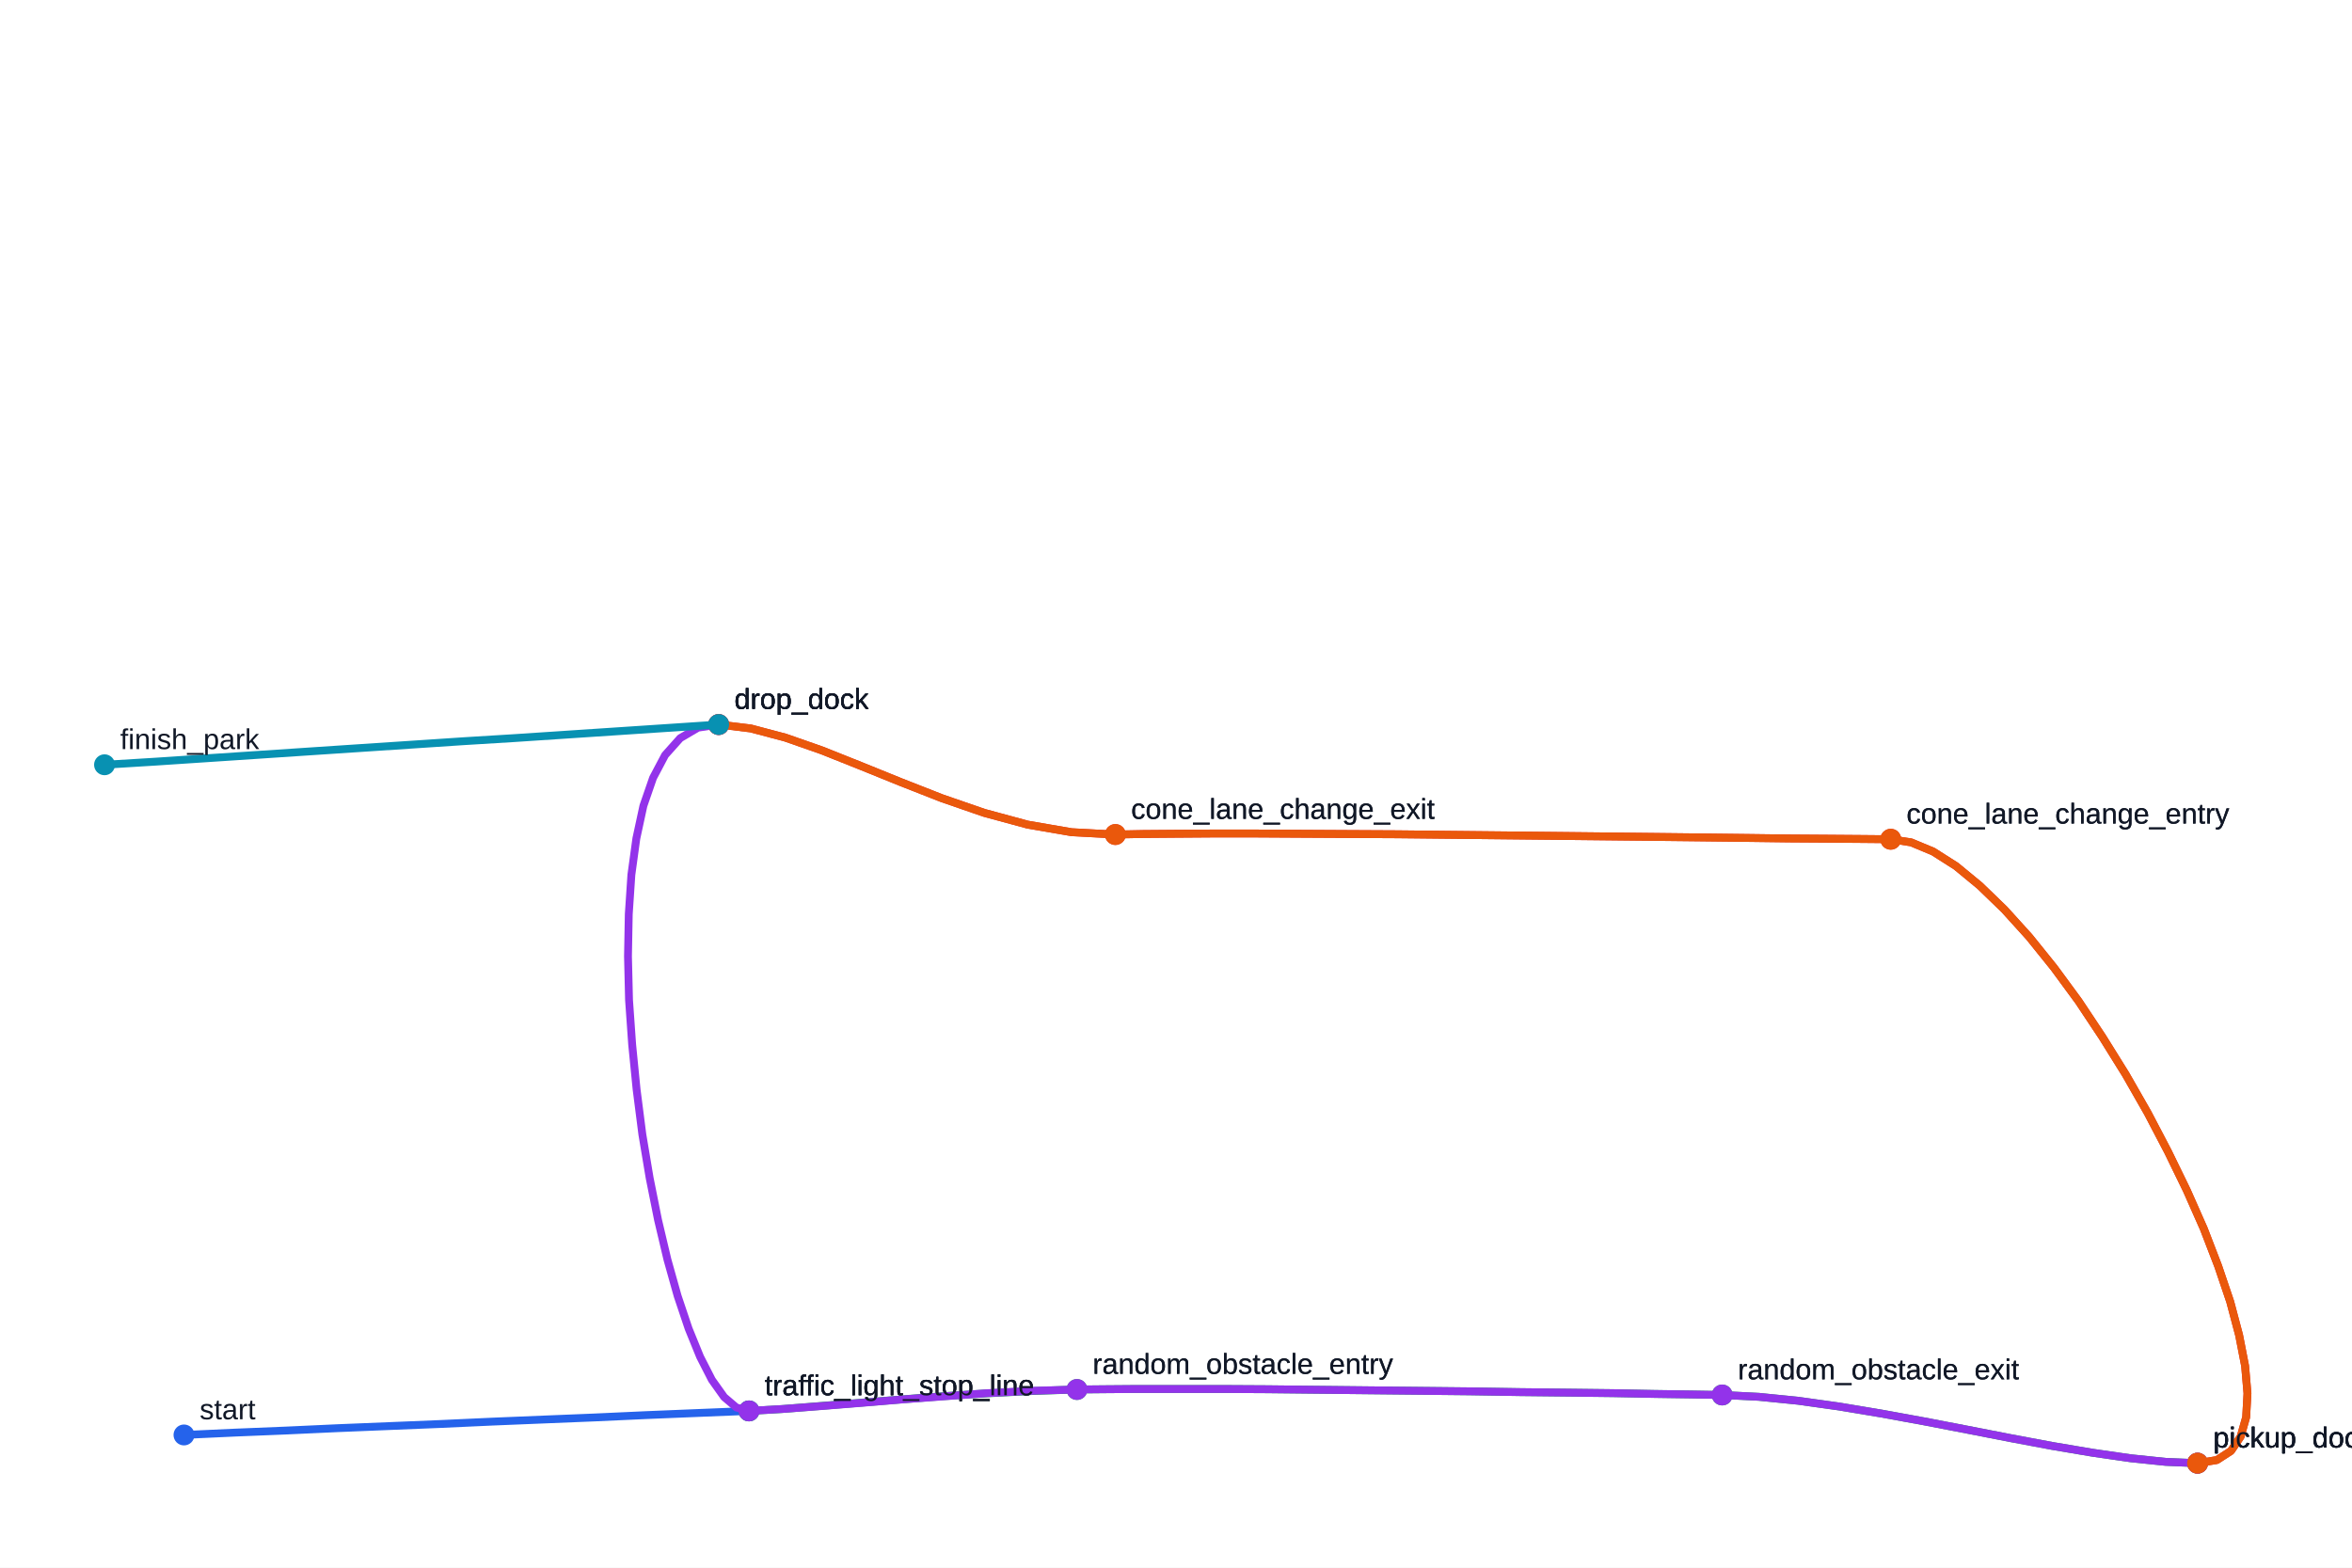
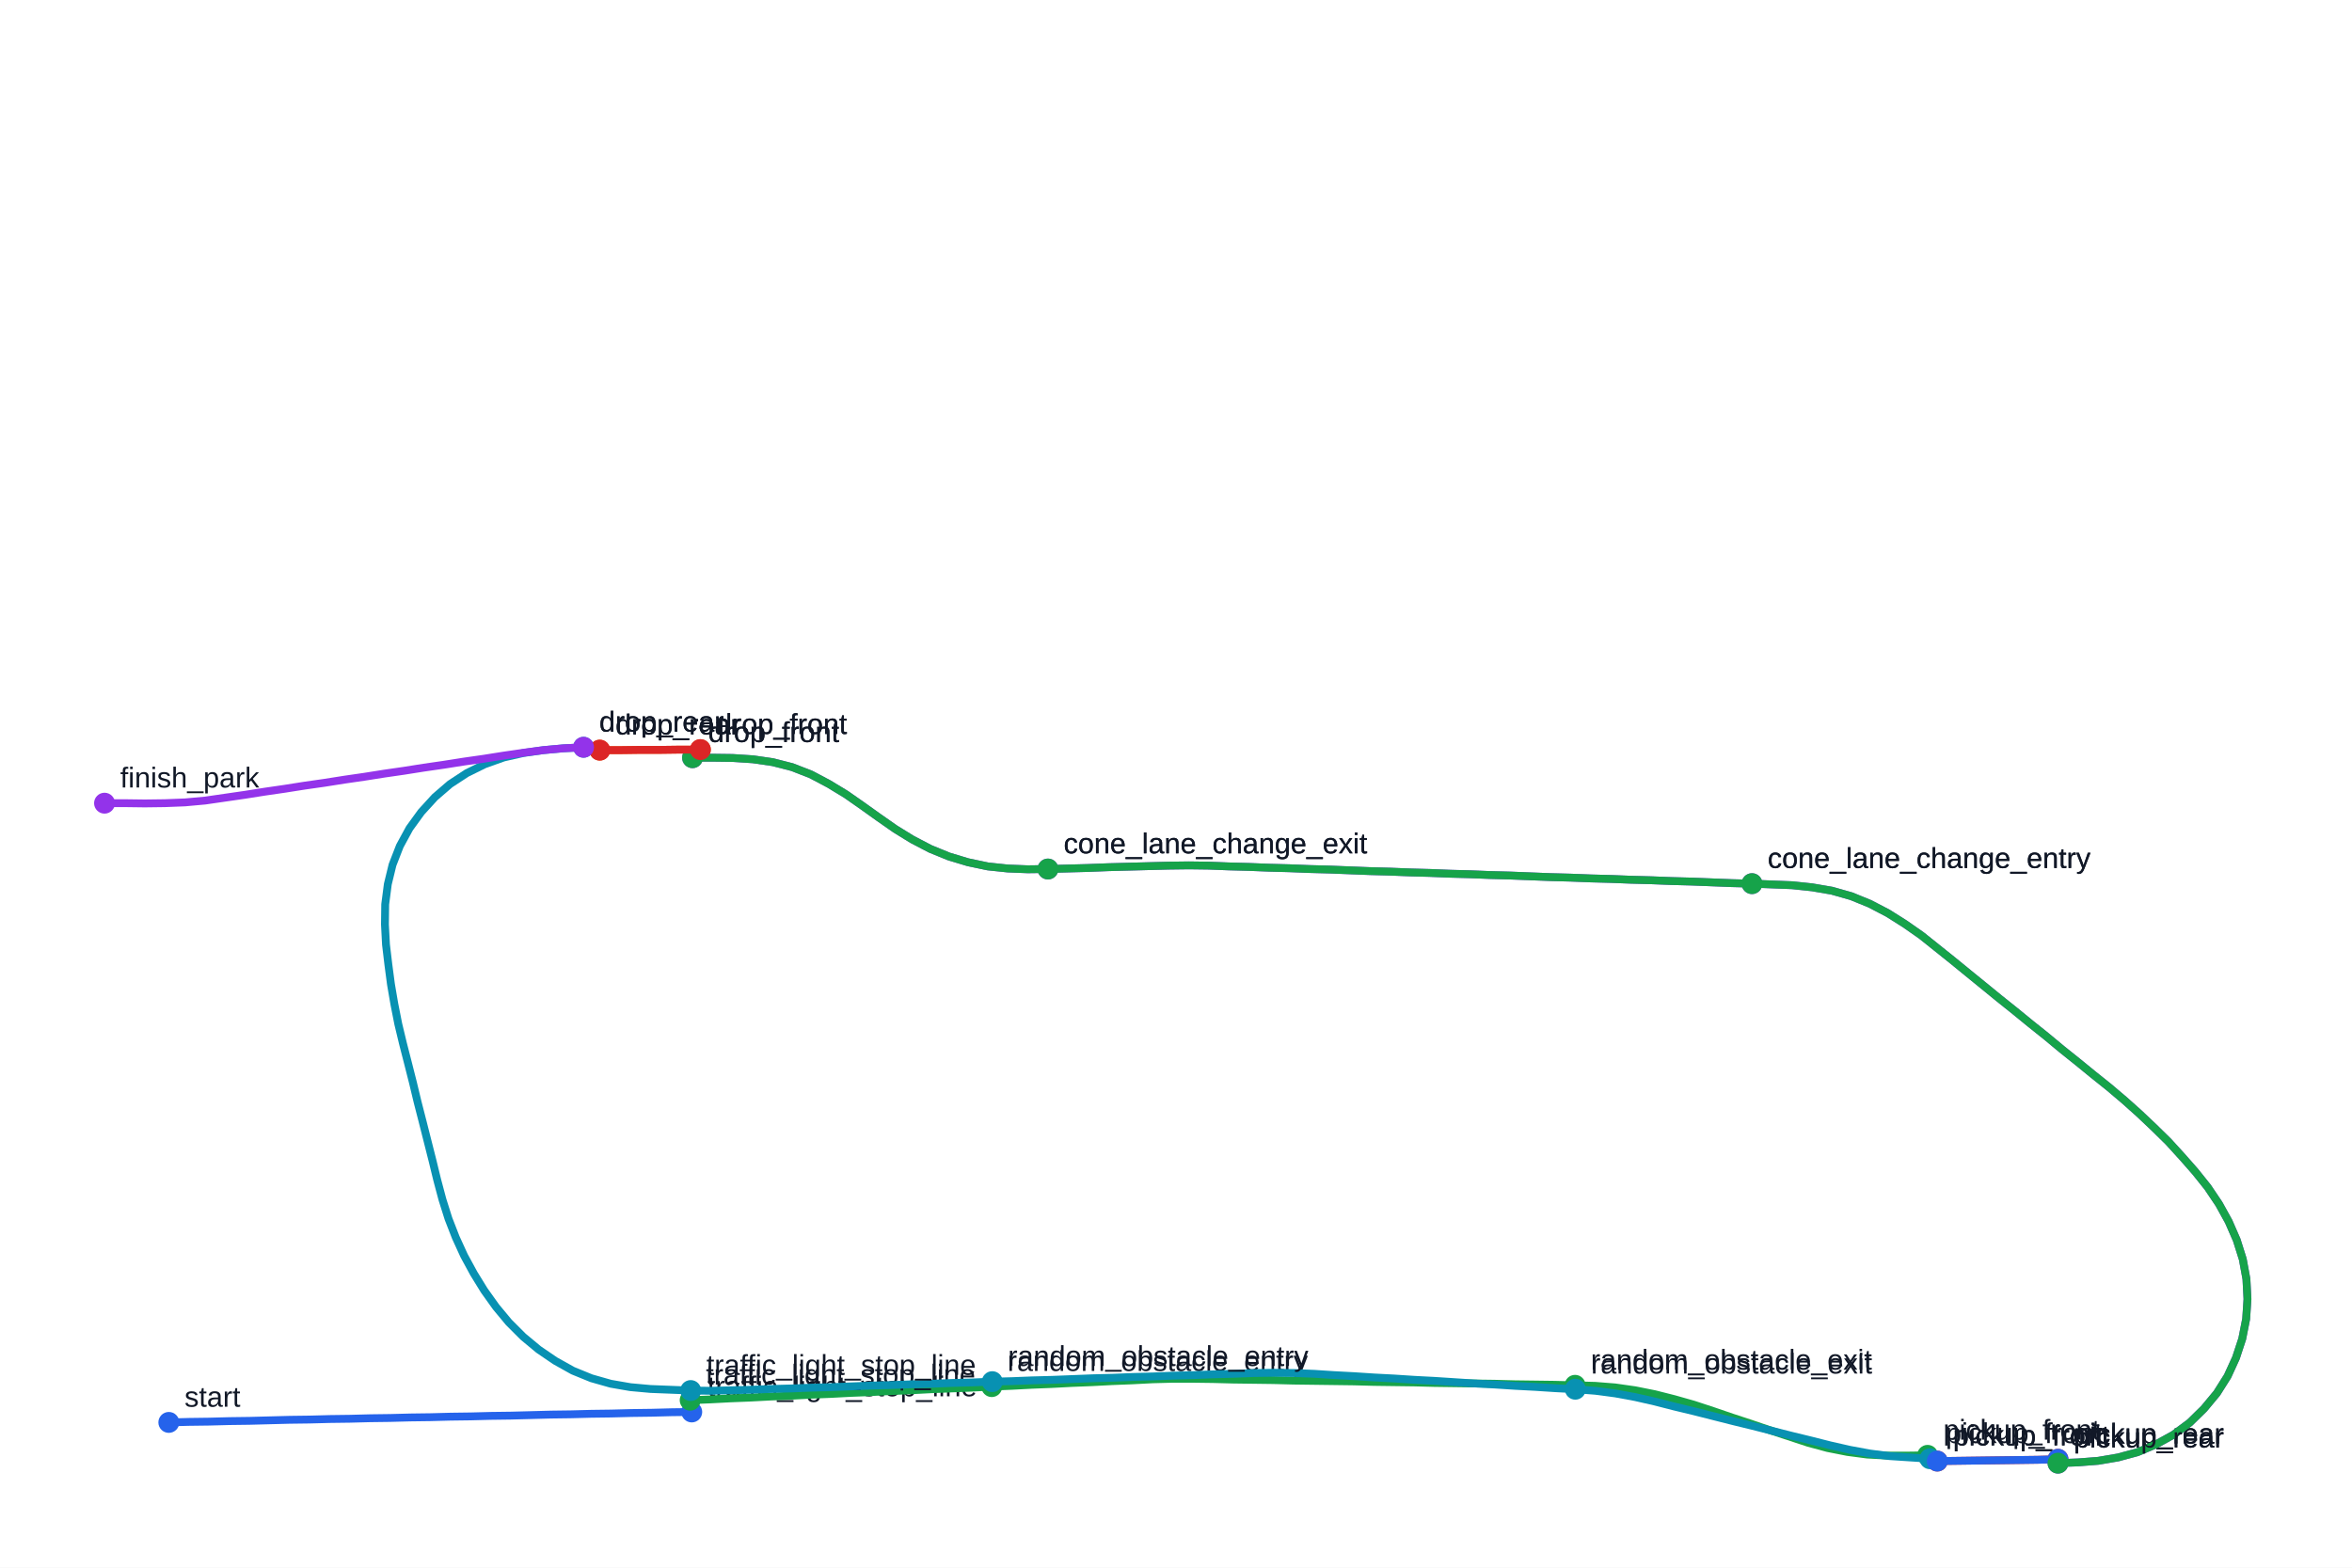
<svg xmlns="http://www.w3.org/2000/svg" width="900" height="600" viewBox="0 0 900 600">
  <rect width="100%" height="100%" fill="#ffffff" />
-   <polyline points="70.4,549.2 90.0,548.3 109.7,547.5 129.3,546.6 149.0,545.8 168.6,545.0 188.3,544.1 207.9,543.3 227.6,542.5 247.3,541.6 266.9,540.8 286.6,540.0" fill="none" stroke="#2563eb" stroke-width="3" stroke-linecap="round" stroke-linejoin="round" />
-   <circle cx="70.4" cy="549.2" r="4" fill="#2563eb" />
-   <text x="76.4" y="543.2" font-family="Arial, sans-serif" font-size="11" fill="#111827">start</text>
-   <circle cx="286.6" cy="540.0" r="4" fill="#2563eb" />
-   <text x="292.6" y="534.0" font-family="Arial, sans-serif" font-size="11" fill="#111827">traffic_light_stop_line</text>
-   <polyline points="286.6,540.0 299.1,539.3 312.9,538.2 327.8,537.0 343.7,535.7 360.2,534.4 377.3,533.3 394.7,532.4 412.1,531.8 422.7,531.7 435.6,531.6 450.5,531.6 467.1,531.6 484.9,531.7 503.7,531.9 523.1,532.1 542.7,532.3 562.3,532.5 581.5,532.8 599.9,533.0 617.2,533.2 633.1,533.5 647.1,533.7 659.0,533.9 673.0,534.6 688.0,536.1 703.7,538.3 719.9,541.0 736.3,544.0 752.9,547.2 769.3,550.4 785.3,553.4 800.7,556.0 815.2,558.1 828.7,559.5 840.9,560.0" fill="none" stroke="#16a34a" stroke-width="3" stroke-linecap="round" stroke-linejoin="round" />
-   <circle cx="286.6" cy="540.0" r="4" fill="#16a34a" />
-   <text x="292.6" y="534.0" font-family="Arial, sans-serif" font-size="11" fill="#111827">traffic_light_stop_line</text>
-   <circle cx="412.1" cy="531.8" r="4" fill="#16a34a" />
-   <text x="418.1" y="525.8" font-family="Arial, sans-serif" font-size="11" fill="#111827">random_obstacle_entry</text>
-   <circle cx="659.0" cy="533.9" r="4" fill="#16a34a" />
-   <text x="665.0" y="527.9" font-family="Arial, sans-serif" font-size="11" fill="#111827">random_obstacle_exit</text>
-   <circle cx="840.9" cy="560.0" r="4" fill="#16a34a" />
-   <text x="846.9" y="554.0" font-family="Arial, sans-serif" font-size="11" fill="#111827">pickup_dock</text>
-   <polyline points="840.9,560.0 848.3,558.8 853.7,555.3 857.4,549.8 859.5,542.4 860.0,533.3 859.1,522.8 856.8,511.0 853.4,498.2 848.8,484.6 843.3,470.3 836.8,455.6 829.6,440.8 821.8,425.9 813.4,411.2 804.5,396.9 795.4,383.2 786.0,370.4 776.5,358.6 767.0,348.1 757.6,339.0 748.5,331.5 739.7,325.9 731.3,322.4 723.5,321.2 712.5,321.1 699.4,321.0 684.7,320.9 668.4,320.7 651.0,320.5 632.5,320.3 613.3,320.1 593.7,319.9 573.8,319.7 554.0,319.5 534.5,319.3 515.5,319.2 497.3,319.1 480.1,319.0 464.2,319.0 449.9,319.1 437.3,319.2 426.8,319.4 410.0,318.5 393.2,315.6 376.6,311.1 360.4,305.5 344.6,299.3 329.3,293.1 314.5,287.2 300.5,282.3 287.3,278.8 275.0,277.3" fill="none" stroke="#dc2626" stroke-width="3" stroke-linecap="round" stroke-linejoin="round" />
-   <circle cx="840.9" cy="560.0" r="4" fill="#dc2626" />
-   <text x="846.9" y="554.0" font-family="Arial, sans-serif" font-size="11" fill="#111827">pickup_dock</text>
-   <circle cx="723.5" cy="321.2" r="4" fill="#dc2626" />
-   <text x="729.5" y="315.2" font-family="Arial, sans-serif" font-size="11" fill="#111827">cone_lane_change_entry</text>
-   <circle cx="426.8" cy="319.4" r="4" fill="#dc2626" />
-   <text x="432.8" y="313.4" font-family="Arial, sans-serif" font-size="11" fill="#111827">cone_lane_change_exit</text>
-   <circle cx="275.0" cy="277.3" r="4" fill="#dc2626" />
-   <text x="281.0" y="271.3" font-family="Arial, sans-serif" font-size="11" fill="#111827">drop_dock</text>
-   <polyline points="275.0,277.3 267.1,278.5 260.3,282.5 254.5,289.0 249.9,297.7 246.2,308.4 243.5,320.9 241.6,334.8 240.6,349.9 240.3,366.0 240.7,382.7 241.9,399.8 243.6,417.0 245.8,434.2 248.6,450.9 251.8,466.9 255.4,482.1 259.3,496.0 263.5,508.5 267.9,519.3 272.4,528.1 277.1,534.7 281.8,538.7 286.6,540.0 300.4,539.2 314.9,538.1 329.9,536.9 345.4,535.6 361.5,534.4 378.0,533.2 394.9,532.3 412.1,531.8 422.7,531.7 435.6,531.6 450.5,531.6 467.1,531.6 484.9,531.7 503.7,531.9 523.1,532.1 542.7,532.3 562.3,532.5 581.5,532.8 599.9,533.0 617.2,533.2 633.1,533.5 647.1,533.7 659.0,533.9 673.0,534.6 688.0,536.1 703.7,538.3 719.9,541.0 736.3,544.0 752.9,547.2 769.3,550.4 785.3,553.4 800.7,556.0 815.2,558.1 828.7,559.5 840.9,560.0" fill="none" stroke="#9333ea" stroke-width="3" stroke-linecap="round" stroke-linejoin="round" />
-   <circle cx="275.0" cy="277.3" r="4" fill="#9333ea" />
-   <text x="281.0" y="271.3" font-family="Arial, sans-serif" font-size="11" fill="#111827">drop_dock</text>
-   <circle cx="286.6" cy="540.0" r="4" fill="#9333ea" />
-   <text x="292.6" y="534.0" font-family="Arial, sans-serif" font-size="11" fill="#111827">traffic_light_stop_line</text>
-   <circle cx="412.1" cy="531.8" r="4" fill="#9333ea" />
-   <text x="418.1" y="525.8" font-family="Arial, sans-serif" font-size="11" fill="#111827">random_obstacle_entry</text>
-   <circle cx="659.0" cy="533.9" r="4" fill="#9333ea" />
-   <text x="665.0" y="527.9" font-family="Arial, sans-serif" font-size="11" fill="#111827">random_obstacle_exit</text>
-   <circle cx="840.9" cy="560.0" r="4" fill="#9333ea" />
-   <text x="846.9" y="554.0" font-family="Arial, sans-serif" font-size="11" fill="#111827">pickup_dock</text>
-   <polyline points="840.9,560.0 848.3,558.8 853.7,555.3 857.4,549.8 859.5,542.4 860.0,533.3 859.1,522.8 856.8,511.0 853.4,498.2 848.8,484.6 843.3,470.3 836.8,455.6 829.6,440.8 821.8,425.9 813.4,411.2 804.5,396.9 795.4,383.2 786.0,370.4 776.5,358.6 767.0,348.1 757.6,339.0 748.5,331.5 739.7,325.9 731.3,322.4 723.5,321.2 712.5,321.1 699.4,321.0 684.7,320.9 668.4,320.7 651.0,320.5 632.5,320.3 613.3,320.1 593.7,319.9 573.8,319.7 554.0,319.5 534.5,319.3 515.5,319.2 497.3,319.1 480.1,319.0 464.2,319.0 449.9,319.1 437.3,319.2 426.8,319.4 410.0,318.5 393.2,315.6 376.6,311.1 360.4,305.5 344.6,299.3 329.3,293.1 314.5,287.2 300.5,282.3 287.3,278.8 275.0,277.3" fill="none" stroke="#ea580c" stroke-width="3" stroke-linecap="round" stroke-linejoin="round" />
-   <circle cx="840.9" cy="560.0" r="4" fill="#ea580c" />
-   <text x="846.9" y="554.0" font-family="Arial, sans-serif" font-size="11" fill="#111827">pickup_dock</text>
-   <circle cx="723.5" cy="321.2" r="4" fill="#ea580c" />
-   <text x="729.5" y="315.2" font-family="Arial, sans-serif" font-size="11" fill="#111827">cone_lane_change_entry</text>
-   <circle cx="426.8" cy="319.4" r="4" fill="#ea580c" />
-   <text x="432.8" y="313.4" font-family="Arial, sans-serif" font-size="11" fill="#111827">cone_lane_change_exit</text>
-   <circle cx="275.0" cy="277.3" r="4" fill="#ea580c" />
-   <text x="281.0" y="271.3" font-family="Arial, sans-serif" font-size="11" fill="#111827">drop_dock</text>
-   <polyline points="275.0,277.3 255.5,278.6 235.9,279.9 216.3,281.2 196.7,282.5 177.1,283.7 157.5,285.0 137.9,286.3 118.3,287.6 98.8,288.9 79.2,290.2 59.6,291.5 40.0,292.7" fill="none" stroke="#0891b2" stroke-width="3" stroke-linecap="round" stroke-linejoin="round" />
-   <circle cx="275.0" cy="277.3" r="4" fill="#0891b2" />
-   <text x="281.0" y="271.3" font-family="Arial, sans-serif" font-size="11" fill="#111827">drop_dock</text>
-   <circle cx="40.0" cy="292.7" r="4" fill="#0891b2" />
-   <text x="46.0" y="286.7" font-family="Arial, sans-serif" font-size="11" fill="#111827">finish_park</text>
+   <polyline points="64.6,544.4 72.3,544.2 80.0,544.1 87.7,543.9 95.4,543.8 103.1,543.6 110.8,543.4 118.5,543.3 126.2,543.1 133.9,543.0 141.6,542.8 149.3,542.7 157.0,542.5 164.7,542.4 172.4,542.2 180.1,542.1 187.8,541.9 195.5,541.8 203.2,541.6 210.8,541.4 218.5,541.3 226.2,541.1 233.9,541.0 241.6,540.8 249.3,540.7 257.0,540.5 264.7,540.4" fill="none" stroke="#2563eb" stroke-width="3" stroke-linecap="round" stroke-linejoin="round" />
+   <circle cx="64.6" cy="544.4" r="4" fill="#2563eb" />
+   <text x="70.6" y="538.4" font-family="Arial, sans-serif" font-size="11" fill="#111827">start</text>
+   <circle cx="264.7" cy="540.4" r="4" fill="#2563eb" />
+   <text x="270.7" y="534.4" font-family="Arial, sans-serif" font-size="11" fill="#111827">traffic_light_stop_line</text>
+   <polyline points="264.1,535.9 271.8,535.6 279.5,535.2 287.2,534.9 294.8,534.5 302.5,534.2 310.2,533.8 317.9,533.5 325.6,533.1 333.3,532.8 341.0,532.4 348.7,532.1 356.4,531.7 364.1,531.4 371.8,531.1 379.5,530.7 387.2,530.4 394.8,530.0 402.5,529.7 410.2,529.3 417.9,529.0 425.6,528.6 433.3,528.3 441.0,527.9 448.7,527.7 456.4,527.7 464.1,527.8 471.8,528.0 479.5,528.1 487.2,528.2 494.9,528.4 502.6,528.5 510.3,528.6 518.0,528.7 525.7,528.9 533.4,529.0 541.1,529.1 548.8,529.3 556.5,529.4 564.2,529.5 571.9,529.6 579.6,529.8 587.3,529.9 595.0,530.0 602.7,530.2 610.4,530.4 618.0,531.0 625.7,532.1 633.2,533.6 640.7,535.5 648.1,537.6 655.4,540.0 662.7,542.5 670.0,544.9 677.3,547.4 684.6,549.8 691.9,552.2 699.3,554.2 706.9,555.7 714.5,556.7 722.2,557.1 729.9,557.1 737.6,557.0" fill="none" stroke="#16a34a" stroke-width="3" stroke-linecap="round" stroke-linejoin="round" />
+   <circle cx="264.1" cy="535.9" r="4" fill="#16a34a" />
+   <text x="270.1" y="529.9" font-family="Arial, sans-serif" font-size="11" fill="#111827">traffic_light_stop_line</text>
+   <circle cx="379.5" cy="530.7" r="4" fill="#16a34a" />
+   <text x="385.5" y="524.7" font-family="Arial, sans-serif" font-size="11" fill="#111827">random_obstacle_entry</text>
+   <circle cx="602.7" cy="530.2" r="4" fill="#16a34a" />
+   <text x="608.7" y="524.2" font-family="Arial, sans-serif" font-size="11" fill="#111827">random_obstacle_exit</text>
+   <circle cx="737.6" cy="557.0" r="4" fill="#16a34a" />
+   <text x="743.6" y="551.0" font-family="Arial, sans-serif" font-size="11" fill="#111827">pickup_front</text>
+   <polyline points="741.3,559.2 749.0,559.1 756.7,559.0 764.4,558.9 772.1,558.8 779.8,558.7 787.5,558.5" fill="none" stroke="#dc2626" stroke-width="3" stroke-linecap="round" stroke-linejoin="round" />
+   <circle cx="741.3" cy="559.2" r="4" fill="#dc2626" />
+   <text x="747.3" y="553.2" font-family="Arial, sans-serif" font-size="11" fill="#111827">pickup_front</text>
+   <circle cx="787.5" cy="558.5" r="4" fill="#dc2626" />
+   <text x="793.5" y="552.5" font-family="Arial, sans-serif" font-size="11" fill="#111827">pickup_rear</text>
+   <polyline points="787.5,560.0 795.2,559.7 802.9,559.1 810.5,557.8 817.9,555.8 825.0,552.8 831.7,549.1 837.9,544.5 843.4,539.1 848.3,533.2 852.4,526.7 855.6,519.7 858.0,512.4 859.5,504.8 860.0,497.2 859.6,489.5 858.2,481.9 855.9,474.6 852.8,467.5 849.1,460.8 844.8,454.4 840.0,448.4 834.9,442.6 829.7,436.9 824.2,431.5 818.6,426.2 812.9,421.1 807.0,416.1 801.0,411.3 795.0,406.4 789.0,401.6 783.1,396.7 777.1,391.9 771.1,387.0 765.1,382.2 759.1,377.3 753.2,372.5 747.2,367.6 741.2,362.8 735.2,358.0 728.9,353.6 722.4,349.5 715.5,345.9 708.4,343.0 701.0,340.9 693.4,339.6 685.8,338.8 678.1,338.5 670.4,338.2 662.7,338.0 655.0,337.7 647.3,337.4 639.6,337.2 631.9,336.9 624.2,336.7 616.5,336.4 608.8,336.2 601.1,335.9 593.4,335.7 585.7,335.4 578.0,335.1 570.3,334.9 562.6,334.6 554.9,334.4 547.2,334.1 539.6,333.9 531.9,333.6 524.2,333.4 516.5,333.1 508.8,332.8 501.1,332.6 493.4,332.3 485.7,332.1 478.0,331.8 470.3,331.6 462.6,331.3 454.9,331.2 447.2,331.3 439.5,331.5 431.8,331.7 424.1,331.9 416.4,332.2 408.7,332.4 401.0,332.6 393.3,332.7 385.6,332.4 378.0,331.6 370.4,330.0 363.1,327.8 356.0,324.9 349.1,321.3 342.6,317.3 336.3,312.9 330.0,308.4 323.7,304.0 317.1,300.0 310.3,296.4 303.1,293.6 295.7,291.7 288.1,290.6 280.4,290.1 272.7,290.0 265.0,290.0" fill="none" stroke="#9333ea" stroke-width="3" stroke-linecap="round" stroke-linejoin="round" />
+   <circle cx="787.5" cy="560.0" r="4" fill="#9333ea" />
+   <text x="793.5" y="554.0" font-family="Arial, sans-serif" font-size="11" fill="#111827">pickup_rear</text>
+   <circle cx="670.4" cy="338.2" r="4" fill="#9333ea" />
+   <text x="676.4" y="332.2" font-family="Arial, sans-serif" font-size="11" fill="#111827">cone_lane_change_entry</text>
+   <circle cx="401.0" cy="332.6" r="4" fill="#9333ea" />
+   <text x="407.0" y="326.6" font-family="Arial, sans-serif" font-size="11" fill="#111827">cone_lane_change_exit</text>
+   <circle cx="265.0" cy="290.0" r="4" fill="#9333ea" />
+   <text x="271.0" y="284.0" font-family="Arial, sans-serif" font-size="11" fill="#111827">drop_front</text>
+   <polyline points="268.0,286.9 260.3,286.9 252.6,287.0 244.9,287.0 237.2,287.1 229.5,287.1" fill="none" stroke="#ea580c" stroke-width="3" stroke-linecap="round" stroke-linejoin="round" />
+   <circle cx="268.0" cy="286.9" r="4" fill="#ea580c" />
+   <text x="274.0" y="280.9" font-family="Arial, sans-serif" font-size="11" fill="#111827">drop_front</text>
+   <circle cx="229.5" cy="287.1" r="4" fill="#ea580c" />
+   <text x="235.5" y="281.1" font-family="Arial, sans-serif" font-size="11" fill="#111827">drop_rear</text>
+   <polyline points="223.3,286.0 215.6,286.4 207.9,287.1 200.3,288.2 192.8,289.9 185.5,292.5 178.6,295.9 172.2,300.1 166.4,305.1 161.2,310.8 156.7,317.0 153.0,323.8 150.2,331.0 148.4,338.4 147.4,346.1 147.3,353.8 147.7,361.5 148.6,369.1 149.6,376.7 150.9,384.3 152.4,391.9 154.2,399.4 156.1,406.8 158.0,414.3 159.8,421.8 161.7,429.2 163.6,436.7 165.5,444.2 167.3,451.6 169.3,459.1 171.6,466.4 174.4,473.6 177.6,480.6 181.3,487.4 185.3,493.9 189.8,500.2 194.7,506.1 200.2,511.6 206.1,516.5 212.4,520.8 219.2,524.6 226.3,527.5 233.7,529.6 241.2,530.9 248.9,531.6 256.6,531.9 264.3,532.2 272.0,532.3 279.7,532.1 287.4,531.9 295.1,531.6 302.8,531.4 310.5,531.1 318.2,530.9 325.9,530.6 333.6,530.3 341.3,530.1 349.0,529.8 356.7,529.6 364.3,529.3 372.0,529.1 379.7,528.8 387.4,528.6 395.1,528.3 402.8,528.1 410.5,527.8 418.2,527.5 425.9,527.3 433.6,527.0 441.3,526.8 449.0,526.5 456.7,526.3 464.4,526.0 472.1,525.8 479.8,525.5 487.5,525.4 495.2,525.5 502.9,525.8 510.6,526.3 518.2,526.7 525.9,527.2 533.6,527.6 541.3,528.1 549.0,528.5 556.7,529.0 564.4,529.5 572.0,529.9 579.7,530.4 587.4,530.8 595.1,531.3 602.8,531.7 610.5,532.3 618.1,533.3 625.7,534.7 633.2,536.4 640.6,538.3 648.1,540.1 655.6,542.0 663.1,543.9 670.5,545.7 678.0,547.6 685.5,549.5 692.9,551.3 700.4,553.2 707.9,554.9 715.5,556.3 723.1,557.3 730.8,557.8 738.5,558.3" fill="none" stroke="#0891b2" stroke-width="3" stroke-linecap="round" stroke-linejoin="round" />
+   <circle cx="223.3" cy="286.0" r="4" fill="#0891b2" />
+   <text x="229.3" y="280.0" font-family="Arial, sans-serif" font-size="11" fill="#111827">drop_rear</text>
+   <circle cx="264.3" cy="532.2" r="4" fill="#0891b2" />
+   <text x="270.3" y="526.2" font-family="Arial, sans-serif" font-size="11" fill="#111827">traffic_light_stop_line</text>
+   <circle cx="379.7" cy="528.8" r="4" fill="#0891b2" />
+   <text x="385.7" y="522.8" font-family="Arial, sans-serif" font-size="11" fill="#111827">random_obstacle_entry</text>
+   <circle cx="602.8" cy="531.7" r="4" fill="#0891b2" />
+   <text x="608.8" y="525.7" font-family="Arial, sans-serif" font-size="11" fill="#111827">random_obstacle_exit</text>
+   <circle cx="738.5" cy="558.3" r="4" fill="#0891b2" />
+   <text x="744.5" y="552.3" font-family="Arial, sans-serif" font-size="11" fill="#111827">pickup_front</text>
+   <polyline points="741.3,559.2 749.0,559.1 756.7,559.0 764.4,558.9 772.1,558.8 779.8,558.7 787.5,558.5" fill="none" stroke="#2563eb" stroke-width="3" stroke-linecap="round" stroke-linejoin="round" />
+   <circle cx="741.3" cy="559.2" r="4" fill="#2563eb" />
+   <text x="747.3" y="553.2" font-family="Arial, sans-serif" font-size="11" fill="#111827">pickup_front</text>
+   <circle cx="787.5" cy="558.5" r="4" fill="#2563eb" />
+   <text x="793.5" y="552.5" font-family="Arial, sans-serif" font-size="11" fill="#111827">pickup_rear</text>
+   <polyline points="787.5,560.0 795.2,559.7 802.9,559.1 810.5,557.8 817.9,555.8 825.0,552.8 831.7,549.1 837.9,544.5 843.4,539.1 848.3,533.2 852.4,526.7 855.6,519.7 858.0,512.4 859.5,504.8 860.0,497.2 859.6,489.5 858.2,481.9 855.9,474.6 852.8,467.5 849.1,460.8 844.8,454.4 840.0,448.4 834.9,442.6 829.7,436.9 824.2,431.5 818.6,426.2 812.9,421.1 807.0,416.1 801.0,411.3 795.0,406.4 789.0,401.6 783.1,396.7 777.1,391.9 771.1,387.0 765.1,382.2 759.1,377.3 753.2,372.5 747.2,367.6 741.2,362.8 735.2,358.0 728.9,353.6 722.4,349.5 715.5,345.9 708.4,343.0 701.0,340.9 693.4,339.6 685.8,338.8 678.1,338.5 670.4,338.2 662.7,338.0 655.0,337.7 647.3,337.4 639.6,337.2 631.9,336.9 624.2,336.7 616.5,336.4 608.8,336.2 601.1,335.9 593.4,335.7 585.7,335.4 578.0,335.1 570.3,334.9 562.6,334.6 554.9,334.4 547.2,334.1 539.6,333.9 531.9,333.6 524.2,333.4 516.5,333.1 508.8,332.8 501.1,332.6 493.4,332.3 485.7,332.1 478.0,331.8 470.3,331.6 462.6,331.3 454.9,331.2 447.2,331.3 439.5,331.5 431.8,331.7 424.1,331.9 416.4,332.2 408.7,332.4 401.0,332.6 393.3,332.7 385.6,332.4 378.0,331.6 370.4,330.0 363.1,327.8 356.0,324.9 349.1,321.3 342.6,317.3 336.3,312.9 330.0,308.4 323.7,304.0 317.1,300.0 310.3,296.4 303.1,293.6 295.7,291.7 288.1,290.6 280.4,290.1 272.7,290.0 265.0,290.0" fill="none" stroke="#16a34a" stroke-width="3" stroke-linecap="round" stroke-linejoin="round" />
+   <circle cx="787.5" cy="560.0" r="4" fill="#16a34a" />
+   <text x="793.5" y="554.0" font-family="Arial, sans-serif" font-size="11" fill="#111827">pickup_rear</text>
+   <circle cx="670.4" cy="338.2" r="4" fill="#16a34a" />
+   <text x="676.4" y="332.2" font-family="Arial, sans-serif" font-size="11" fill="#111827">cone_lane_change_entry</text>
+   <circle cx="401.0" cy="332.6" r="4" fill="#16a34a" />
+   <text x="407.0" y="326.6" font-family="Arial, sans-serif" font-size="11" fill="#111827">cone_lane_change_exit</text>
+   <circle cx="265.0" cy="290.0" r="4" fill="#16a34a" />
+   <text x="271.0" y="284.0" font-family="Arial, sans-serif" font-size="11" fill="#111827">drop_front</text>
+   <polyline points="268.0,286.9 260.3,286.9 252.6,287.0 244.9,287.0 237.2,287.1 229.5,287.1" fill="none" stroke="#dc2626" stroke-width="3" stroke-linecap="round" stroke-linejoin="round" />
+   <circle cx="268.0" cy="286.9" r="4" fill="#dc2626" />
+   <text x="274.0" y="280.9" font-family="Arial, sans-serif" font-size="11" fill="#111827">drop_front</text>
+   <circle cx="229.5" cy="287.1" r="4" fill="#dc2626" />
+   <text x="235.5" y="281.1" font-family="Arial, sans-serif" font-size="11" fill="#111827">drop_rear</text>
+   <polyline points="223.3,286.0 215.6,286.4 207.9,287.1 200.3,288.1 192.7,289.2 185.1,290.4 177.4,291.5 169.8,292.7 162.2,293.8 154.6,295.0 147.0,296.1 139.4,297.3 131.8,298.4 124.2,299.6 116.5,300.7 108.9,301.9 101.3,303.0 93.7,304.2 86.1,305.3 78.5,306.4 70.8,307.1 63.1,307.4 55.4,307.5 47.7,307.4 40.0,307.4" fill="none" stroke="#9333ea" stroke-width="3" stroke-linecap="round" stroke-linejoin="round" />
+   <circle cx="223.3" cy="286.0" r="4" fill="#9333ea" />
+   <text x="229.3" y="280.0" font-family="Arial, sans-serif" font-size="11" fill="#111827">drop_rear</text>
+   <circle cx="40.0" cy="307.4" r="4" fill="#9333ea" />
+   <text x="46.0" y="301.4" font-family="Arial, sans-serif" font-size="11" fill="#111827">finish_park</text>
</svg>
